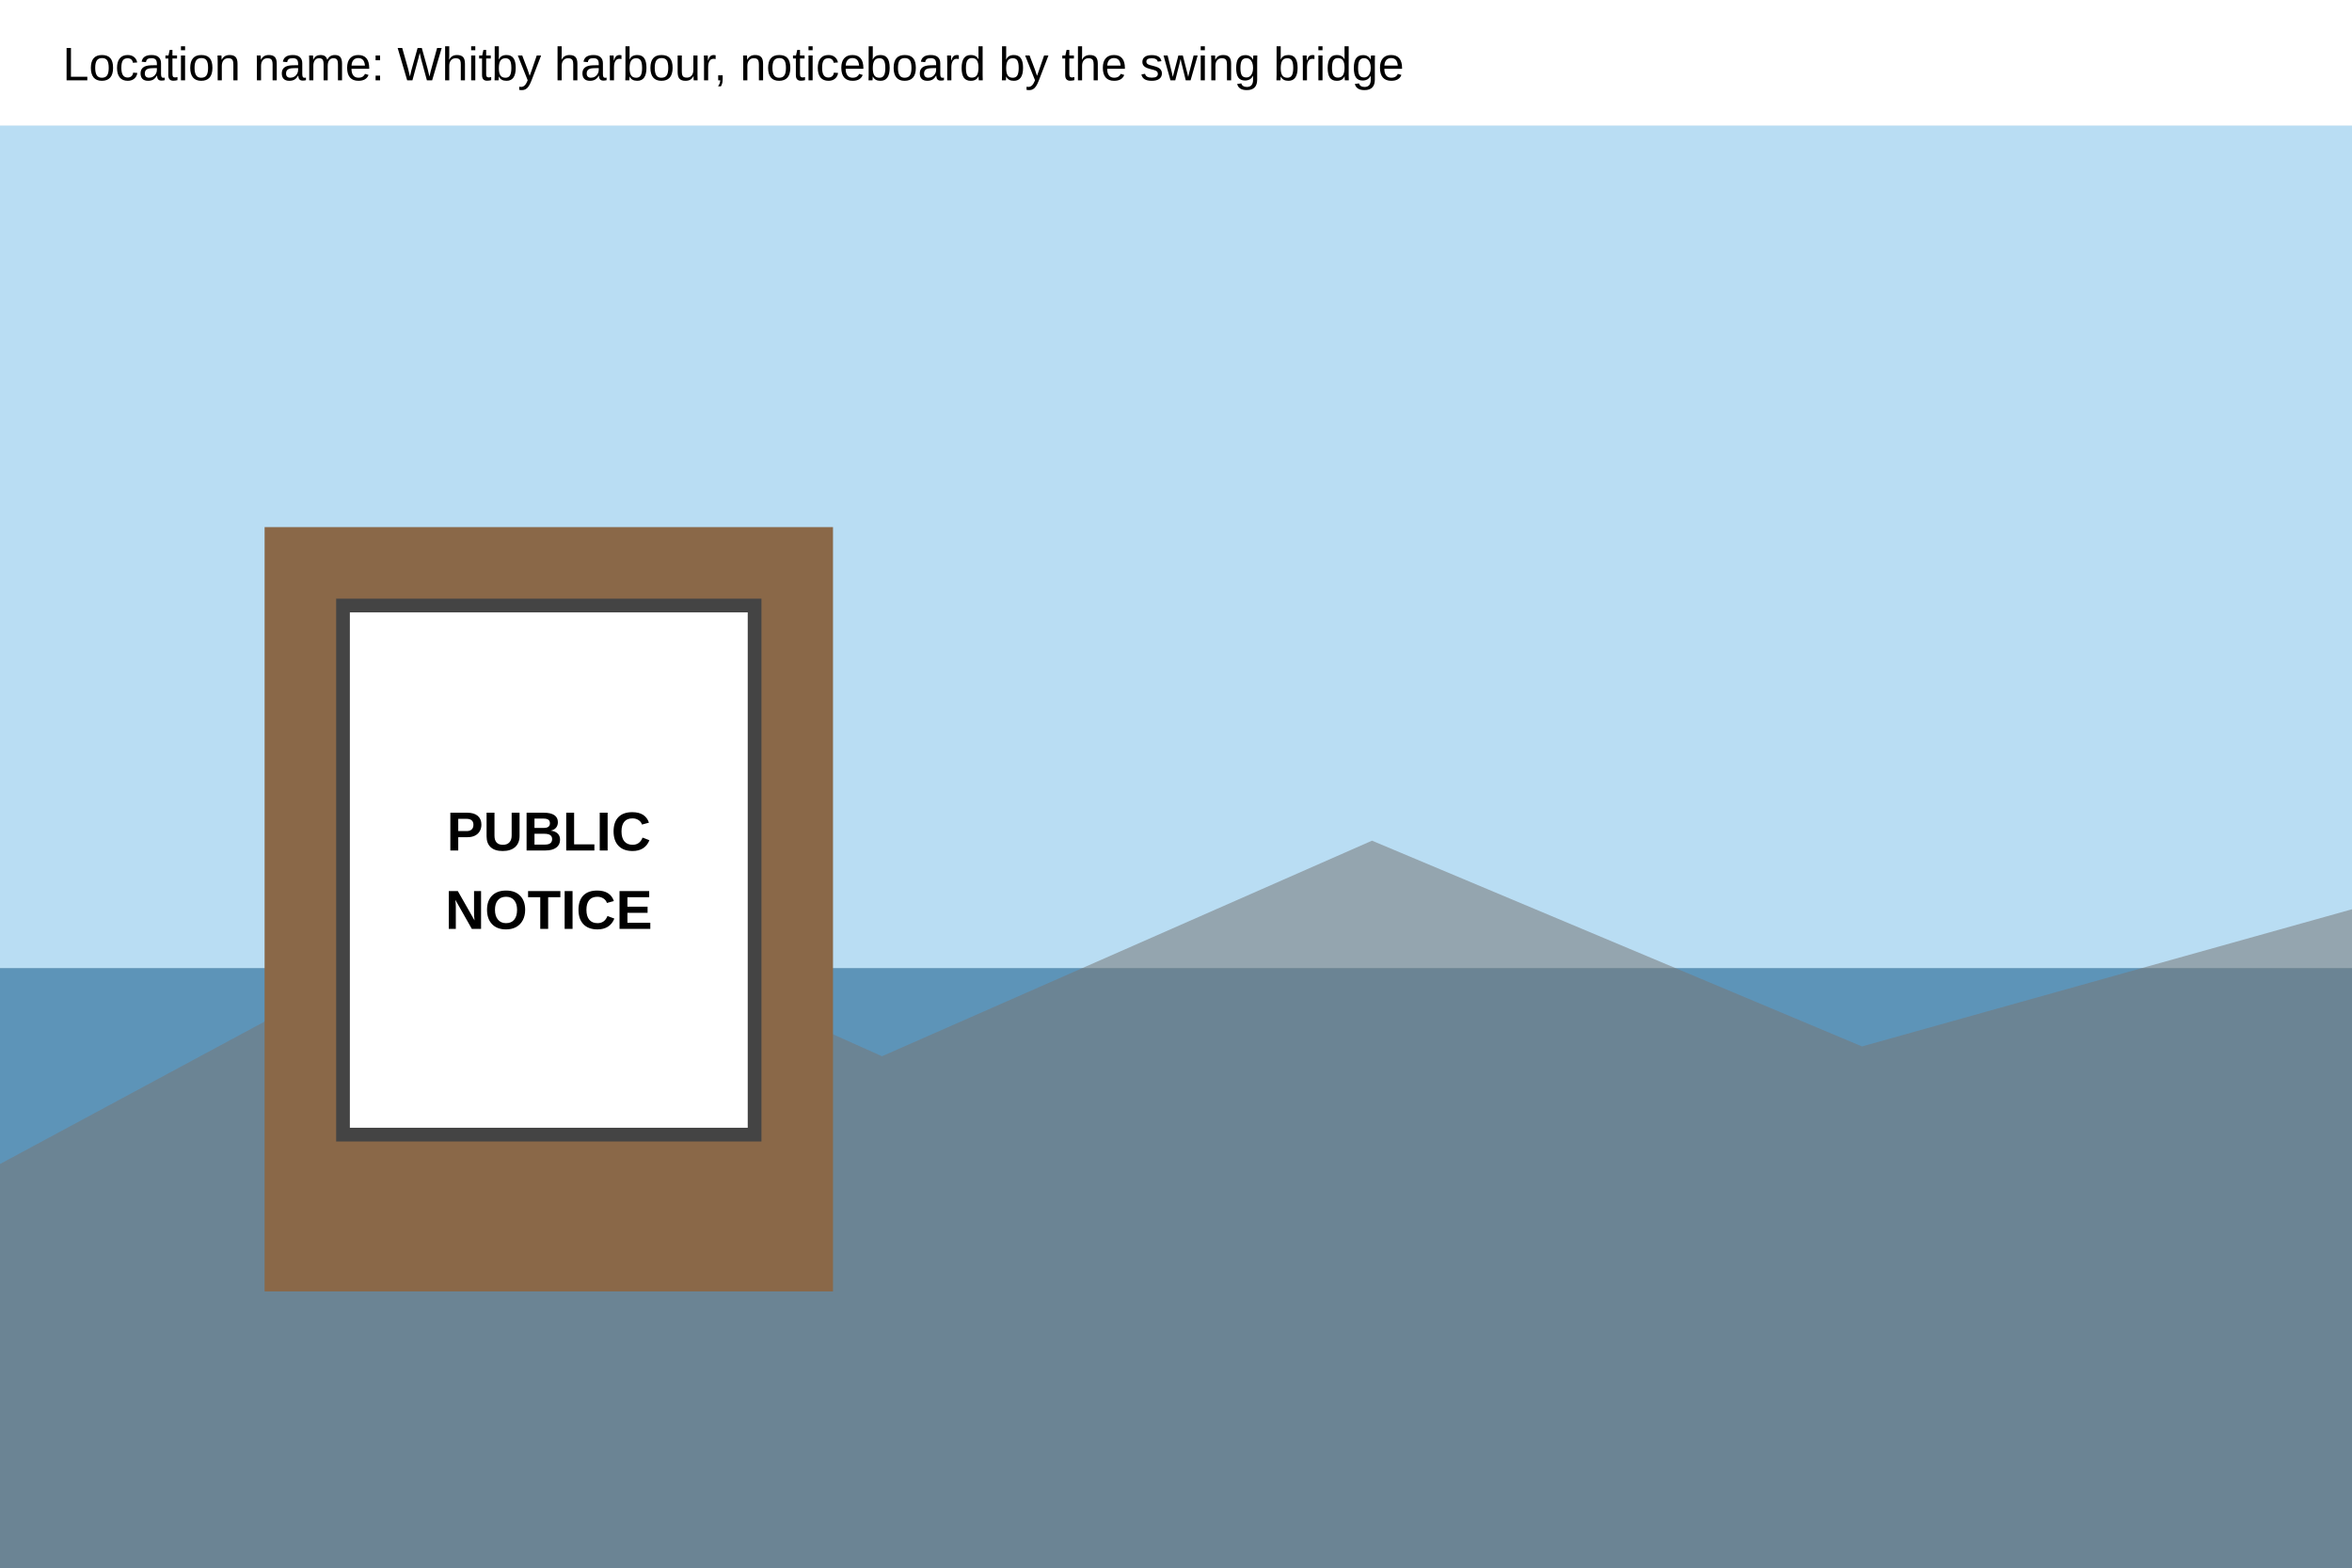
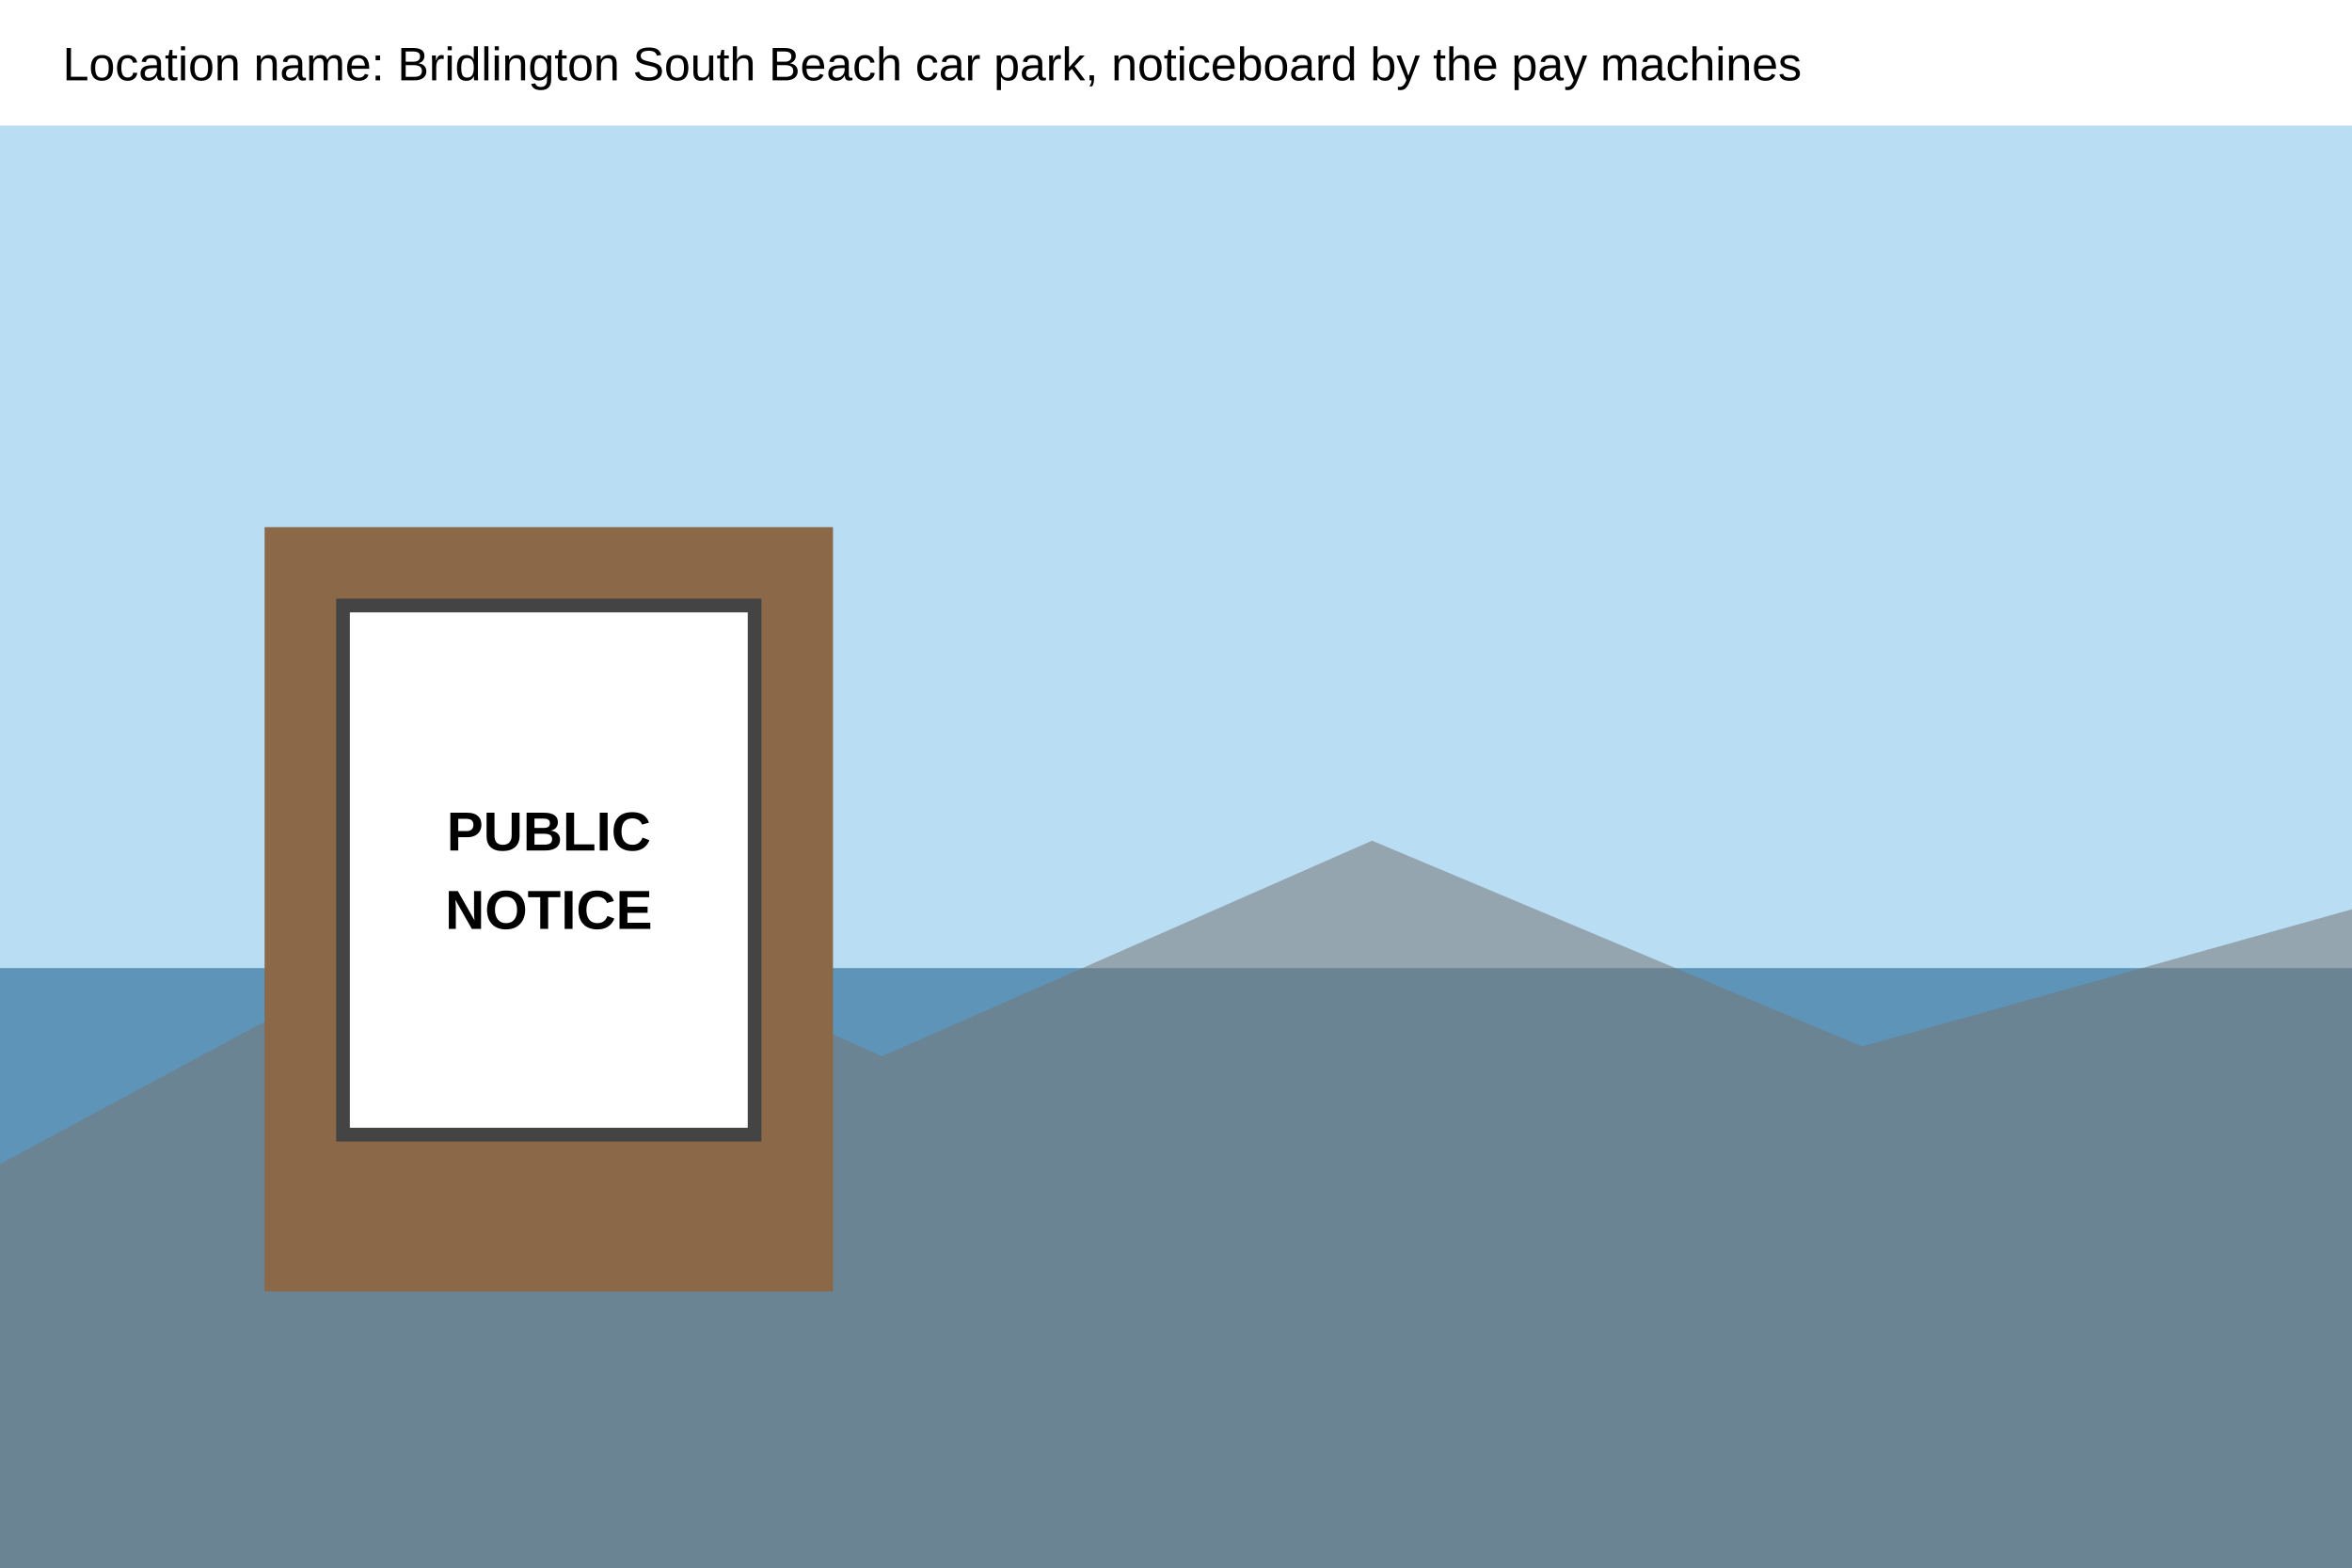
<svg xmlns="http://www.w3.org/2000/svg" width="1200" height="800" viewBox="0 0 1200 800">
  <g transform="translate(0 64)">
    <rect width="1200" height="430" fill="#b9ddf3" />
    <rect y="430" width="1200" height="370" fill="#5d94b8" />
    <path d="M0 530L260 390l190 85 250-110 250 105 250-70v400H0z" fill="#777" opacity=".55" />
    <rect x="135" y="205" width="290" height="390" fill="#8a6848" />
    <rect x="175" y="245" width="210" height="270" fill="#fff" stroke="#444" stroke-width="7" />
    <text x="280" y="370" text-anchor="middle" font-family="Arial" font-size="28" font-weight="700">PUBLIC</text>
    <text x="280" y="410" text-anchor="middle" font-family="Arial" font-size="28" font-weight="700">NOTICE</text>
  </g>
  <rect width="1200" height="64" fill="#fff" />
-   <text x="32" y="41" font-family="Arial" font-size="24">Location name: Whitby harbour, noticeboard by the swing bridge</text>
+   <text x="32" y="41" font-family="Arial" font-size="24">Location name: Bridlington South Beach car park, noticeboard by the pay machines</text>
</svg>
